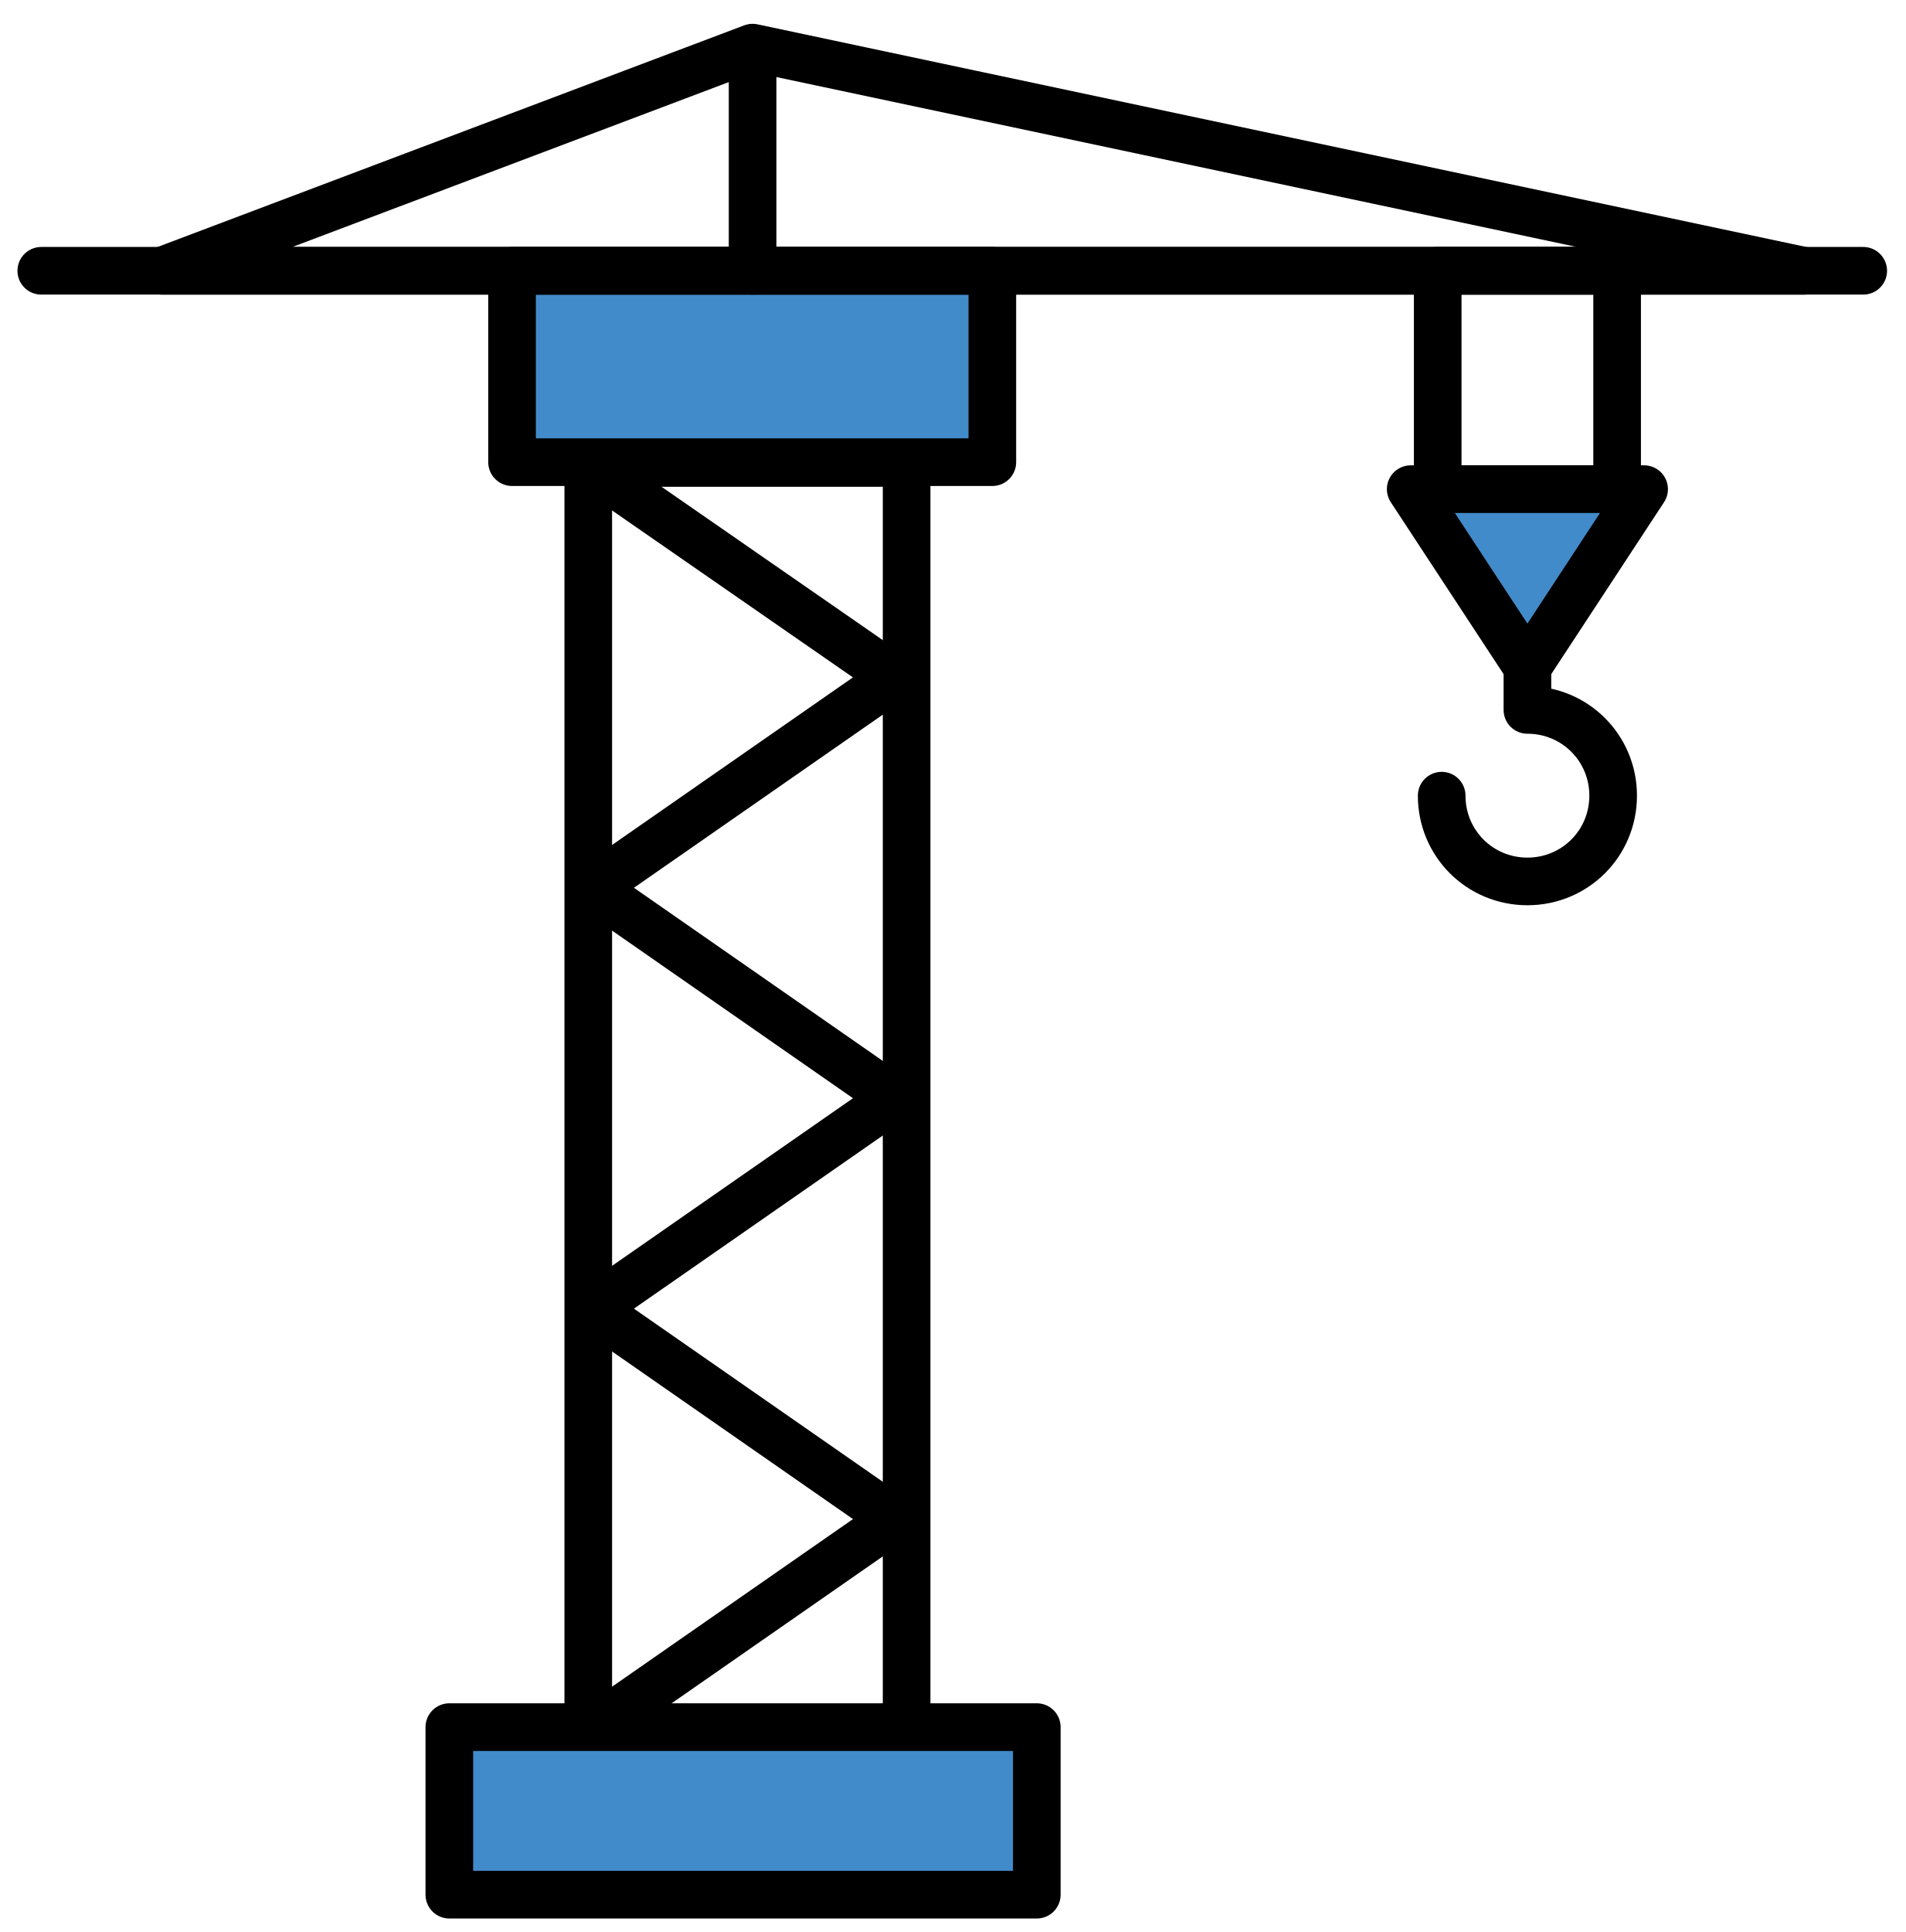
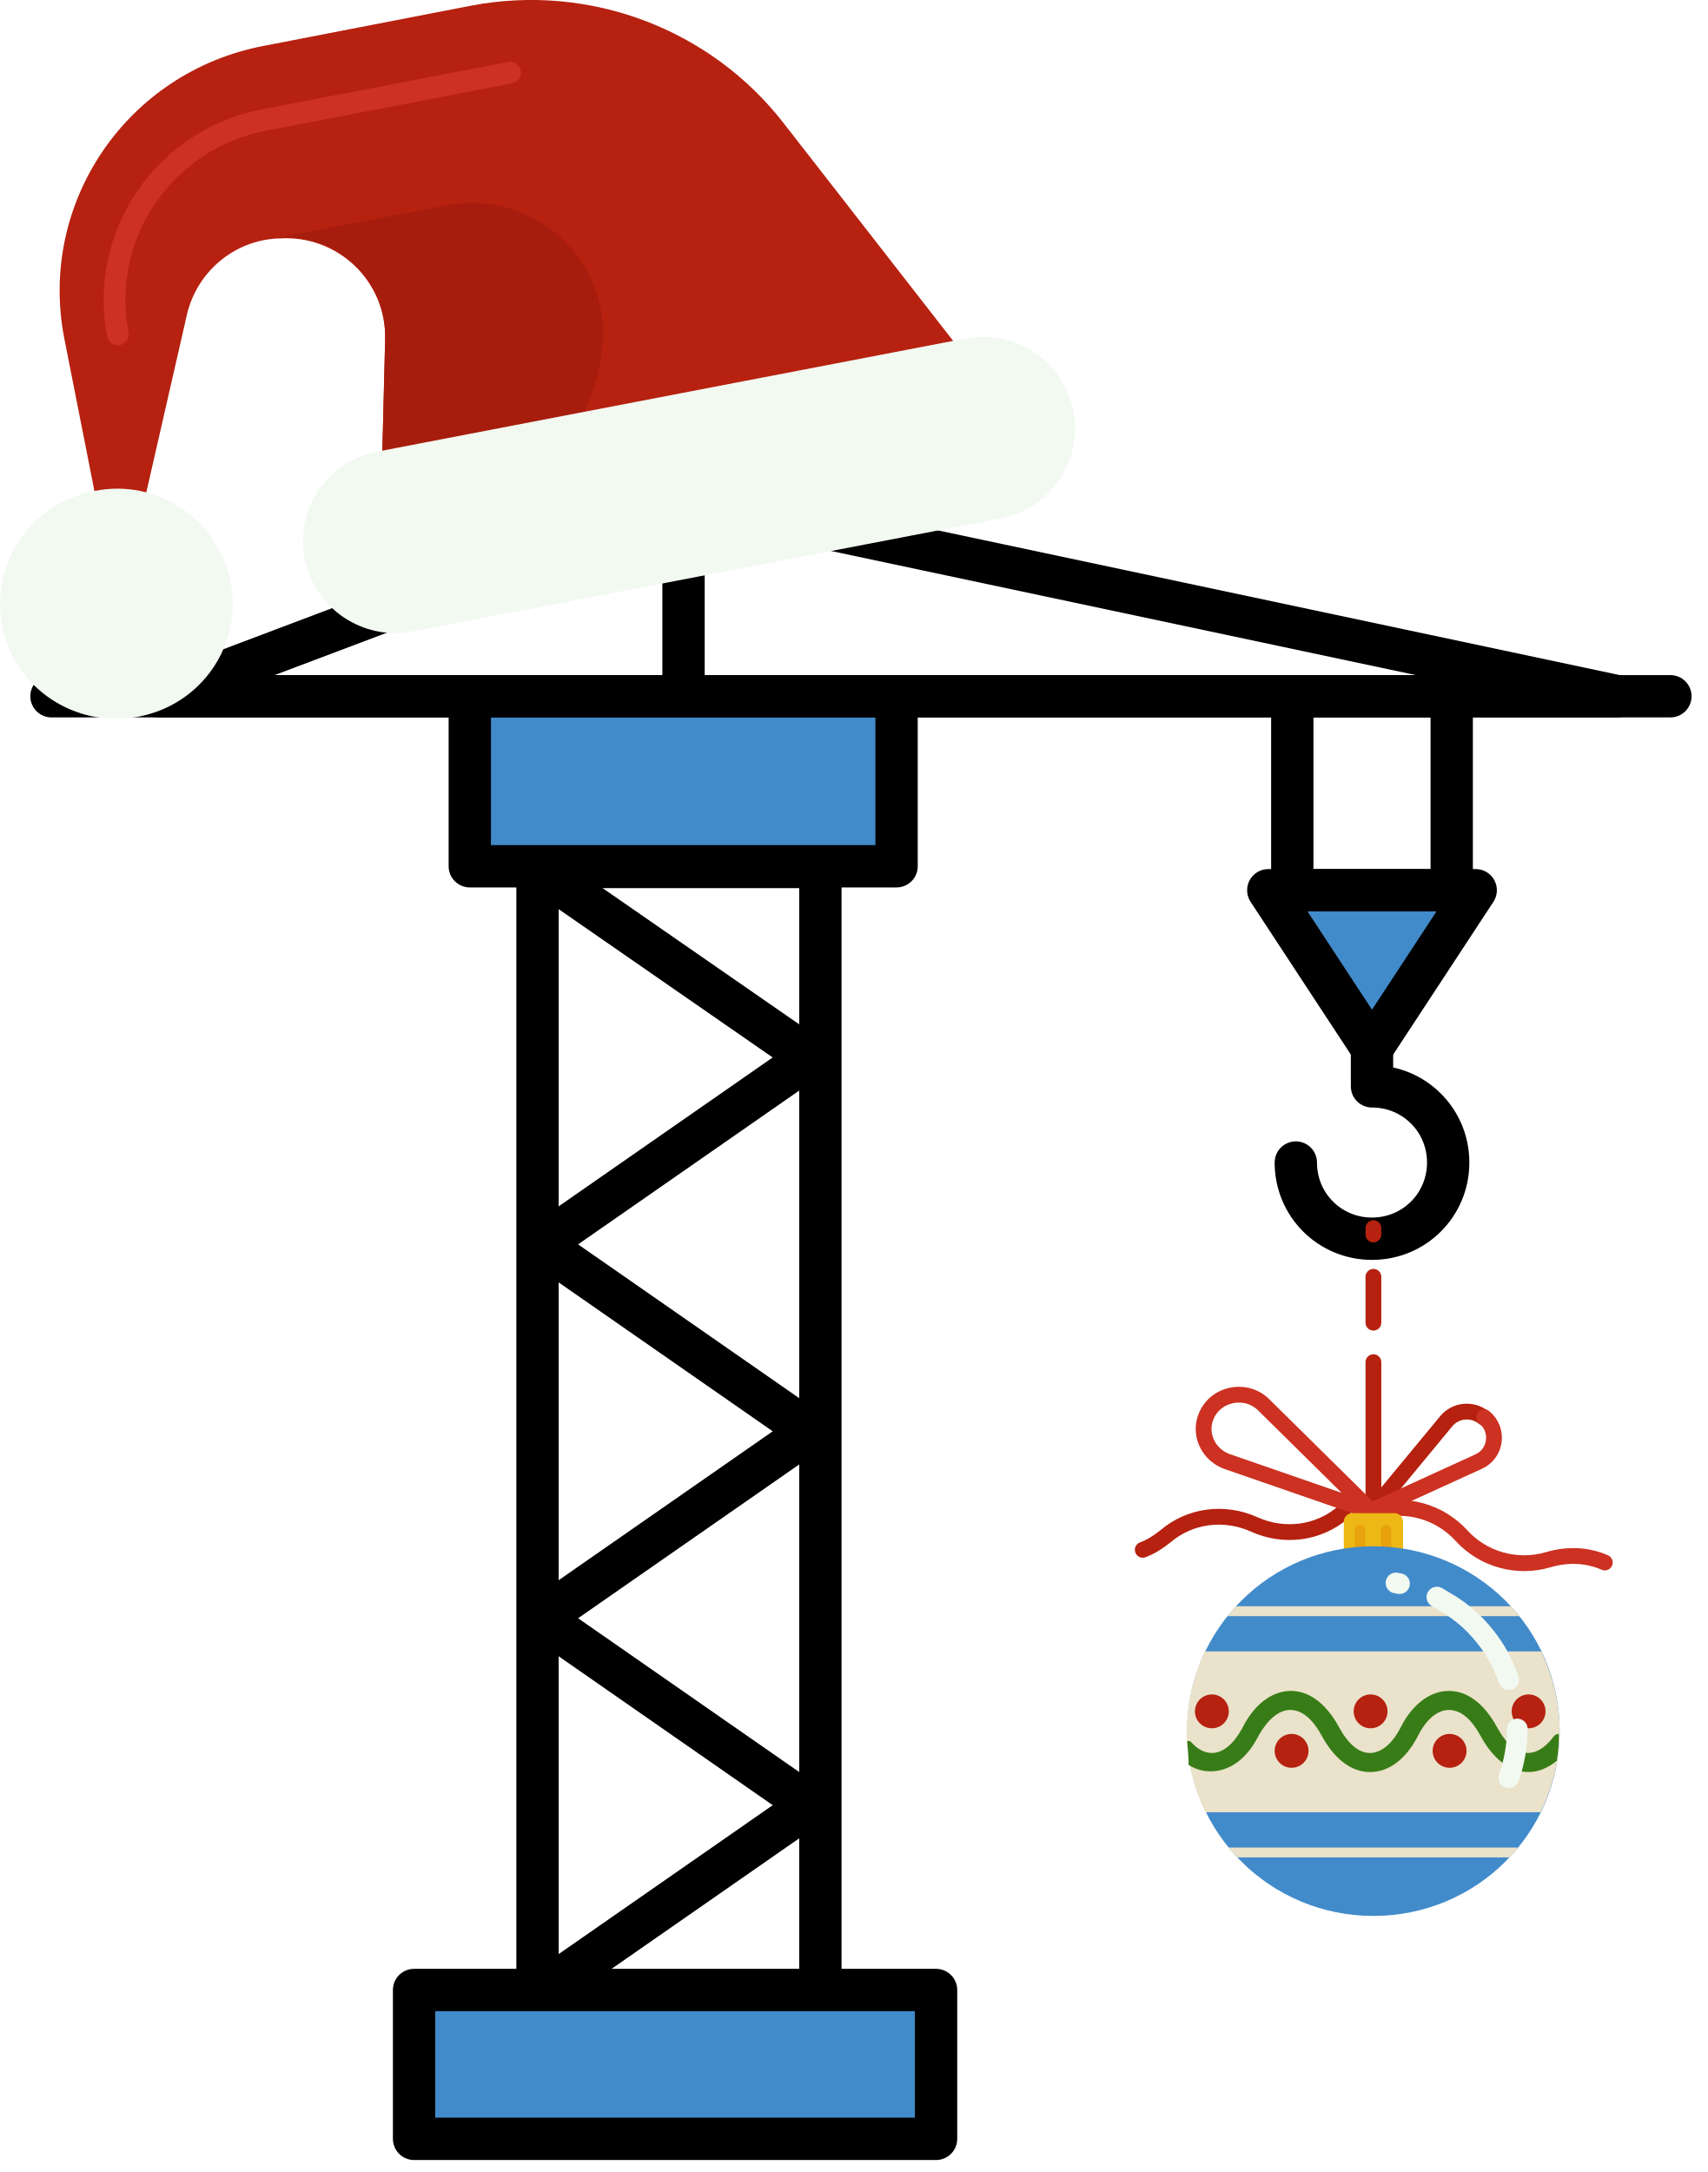
- <svg xmlns="http://www.w3.org/2000/svg" version="1.1" id="Слой_1" x="0px" y="0px" viewBox="0 0 240 243.3" xml:space="preserve">
+ <svg xmlns="http://www.w3.org/2000/svg" version="1.1" id="Слой_1" x="0px" y="0px" viewBox="0 0 242.1 307.9" style="enable-background:new 0 0 242.1 307.9;" xml:space="preserve">
  <style type="text/css">
	.st0{display:none;}
	.st1{fill:#428BCA;stroke:#000000;stroke-width:6;stroke-linejoin:round;stroke-miterlimit:10;}
	.st2{fill:none;stroke:#000000;stroke-width:6;stroke-miterlimit:10;}
	.st3{fill:none;stroke:#000000;stroke-width:4;stroke-miterlimit:10;}
	.st4{fill:none;stroke:#000000;stroke-width:6;stroke-linecap:round;stroke-linejoin:round;stroke-miterlimit:10;}
	.st5{fill:none;stroke:#000000;stroke-width:6;stroke-linejoin:round;stroke-miterlimit:10;}
	.st6{fill:#428BCA;stroke:#000000;stroke-width:6;stroke-linecap:round;stroke-linejoin:round;stroke-miterlimit:10;}
+ 	.st7{fill:#B62110;}
+ 	.st8{fill:none;stroke:#CC3122;stroke-width:3.094;stroke-linecap:round;stroke-miterlimit:10;}
+ 	.st9{fill:#F2F9F1;}
+ 	.st10{fill:#A71D0D;}
+ 	.st11{fill:none;stroke:#B62110;stroke-width:2.239;stroke-linecap:round;stroke-miterlimit:10;}
+ 	.st12{fill:none;stroke:#B62110;stroke-width:2.24;stroke-linecap:round;stroke-linejoin:round;stroke-miterlimit:10;}
+ 	.st13{fill:none;stroke:#CC3122;stroke-width:2.239;stroke-linejoin:round;stroke-miterlimit:10;}
+ 	.st14{fill:none;stroke:#CC3122;stroke-width:2.239;stroke-linecap:round;stroke-miterlimit:10;}
+ 	.st15{fill:none;stroke:#CC3122;stroke-width:2.24;stroke-linecap:round;stroke-linejoin:round;stroke-miterlimit:10;}
+ 	.st16{fill:#EDB815;}
+ 	.st17{fill:none;stroke:#E8A20C;stroke-width:1.466;stroke-linecap:round;}
+ 	.st18{fill:#428BCA;}
+ 	.st19{fill:#EAE2CA;}
+ 	.st20{fill:#387C17;}
+ 	.st21{fill:none;stroke:#F2F9F1;stroke-width:2.932;stroke-linecap:round;stroke-miterlimit:10;}
</style>
-   <path class="st0" d="M361.5-187.4v-16.4h-23.4L156.7-259v-10.3H58.4v11.5l-100.4,54h-22.5v32.8h-41v98.3h98.3V-171h-41v-16.4H58.3  v409.7H1v16.4h213v-16.4h-57.4v-409.7h106.5v49.2H228L240.3-89h22.8v25.4c-18.7,3.8-32.8,20.4-32.8,40.1c0,22.6,18.4,41,41,41  s41-18.4,41-41H296c0,13.6-11,24.6-24.6,24.6s-24.6-11-24.6-24.6s11-24.6,24.6-24.6h8.2v-41h22.8l12.3-49.2h-35.1v-49.1H361.5z   M-23.6-89h-65.5v-65.5h65.5V-89z M289.6-105.4h-36.4l-4.1-16.4h44.6L289.6-105.4z M140.3-252.9v49.2H74.8v-49.2H140.3z M-7.5-203.8  l65.8-35.4v35.4H-7.5z M129.8-187.4l-55.1,68.8v-68.8H129.8z M140.3,127.3L85.2,58.5l55.1-68.8V127.3z M74.7-92.3l55.1,68.8  L74.7,45.3L74.7-92.3L74.7-92.3z M74.7,71.6l55.1,68.8l-55.1,68.8L74.7,71.6L74.7,71.6z M140.3-36.6l-55.1-68.8l55.1-68.8V-36.6z   M85.2,222.3l55.1-68.8v68.8L85.2,222.3L85.2,222.3z M156.7-241.9l125.2,38.1H156.7V-241.9z" />
-   <rect x="64.5" y="34.1" class="st1" width="60.5" height="24.1" />
-   <rect x="74.1" y="58.3" class="st2" width="40.1" height="168.9" />
-   <line class="st3" x1="130.6" y1="227.1" x2="56.6" y2="227.1" />
-   <line class="st4" x1="234.7" y1="34.1" x2="5.2" y2="34.1" />
-   <rect x="181.1" y="34.1" class="st5" width="22.6" height="27.5" />
-   <polygon class="st1" points="207.1,61.6 177.7,61.6 192.4,84 " />
-   <path class="st4" d="M181.6,100.2c0,6,4.8,10.8,10.8,10.8c6,0,10.8-4.8,10.8-10.8c0-6-4.8-10.8-10.8-10.8v-0.1V84" />
-   <polygon class="st4" points="227.2,34.1 94.8,6 20.4,34.1 " />
-   <line class="st4" x1="94.8" y1="8.6" x2="94.8" y2="34.1" />
-   <polyline class="st5" points="74.6,58.9 112.7,85.3 74.6,111.8 112.7,138.3 74.6,164.8 112.7,191.3 74.6,217.8 " />
-   <rect x="56.6" y="217.5" class="st6" width="74" height="21.1" />
+   <path class="st0" d="M363.6-122.8v-16.4h-23.4l-181.4-55.2v-10.3H60.5v11.5l-100.4,54h-22.5v32.8h-41v98.3h98.3v-98.3h-41v-16.4  H60.4v409.7H3.1v16.4h213v-16.4h-57.4v-409.7h106.5v49.2h-35.1l12.3,49.2h22.8V1c-18.7,3.8-32.8,20.4-32.8,40.1  c0,22.6,18.4,41,41,41s41-18.4,41-41h-16.3c0,13.6-11,24.6-24.6,24.6s-24.6-11-24.6-24.6s11-24.6,24.6-24.6h8.2v-41h22.8l12.3-49.2  h-35.1v-49.1H363.6z M-21.5-24.4H-87v-65.5h65.5C-21.5-89.9-21.5-24.4-21.5-24.4z M291.7-40.8h-36.4l-4.1-16.4h44.6L291.7-40.8z   M142.4-188.3v49.2H76.9v-49.2H142.4z M-5.4-139.2l65.8-35.4v35.4L-5.4-139.2L-5.4-139.2z M131.9-122.8L76.8-54v-68.8H131.9z   M142.4,191.9l-55.1-68.8l55.1-68.8L142.4,191.9L142.4,191.9z M76.8-27.7l55.1,68.8l-55.1,68.8V-27.7L76.8-27.7z M76.8,136.2  l55.1,68.8l-55.1,68.8L76.8,136.2L76.8,136.2z M142.4,28L87.3-40.8l55.1-68.8V28z M87.3,286.9l55.1-68.8v68.8H87.3L87.3,286.9z   M158.8-177.3L284-139.2H158.8V-177.3z" />
+   <rect x="66.6" y="98.7" class="st1" width="60.5" height="24.1" />
+   <rect x="76.2" y="122.9" class="st2" width="40.1" height="168.9" />
+   <line class="st3" x1="132.7" y1="291.7" x2="58.7" y2="291.7" />
+   <line class="st4" x1="236.8" y1="98.7" x2="7.3" y2="98.7" />
+   <rect x="183.2" y="98.7" class="st5" width="22.6" height="27.5" />
+   <polygon class="st1" points="209.2,126.2 179.8,126.2 194.5,148.6 " />
+   <path class="st4" d="M183.7,164.8c0,6,4.8,10.8,10.8,10.8s10.8-4.8,10.8-10.8s-4.8-10.8-10.8-10.8v-0.1v-5.3" />
+   <polygon class="st4" points="229.3,98.7 96.9,70.6 22.5,98.7 " />
+   <line class="st4" x1="96.9" y1="73.2" x2="96.9" y2="98.7" />
+   <polyline class="st5" points="76.7,123.5 114.8,149.9 76.7,176.4 114.8,202.9 76.7,229.4 114.8,255.9 76.7,282.4 " />
+   <rect x="58.7" y="282.1" class="st6" width="74" height="21.1" />
+   <g>
+     <path class="st7" d="M13.7,71.2c0.7,3.6,5.9,3.7,6.7,0.1l6.1-26.7c1.4-6,6.6-10.5,12.9-10.8l0.3,0c8.2-0.5,15.1,6.1,14.9,14.3   L54,72.2L141.1,56l-29.9-38.4C100.8,4.1,83.6-2.4,66.8,0.8l0,0L37.4,6.5C18,10.2,5.4,28.7,9.1,47.9L13.7,71.2z" />
+     <path class="st8" d="M72.3,10.3l-34.8,6.7C23.3,19.7,14,33.3,16.7,47.4" />
+     <path class="st9" d="M32.7,82.5c1.7,8.9-4.1,17.4-13.1,19.1S2,97.5,0.3,88.7c-1.7-8.9,4.1-17.4,13.1-19.1   C22.3,67.8,30.9,73.6,32.7,82.5z" />
+     <path class="st10" d="M54.6,48L54,72.2l21-3.9c5.8-4.7,9.7-11.5,10.4-19.3c1.2-12.2-9.8-22.2-22-19.9l-24,4.6l0.3,0   C47.9,33.2,54.8,39.8,54.6,48z" />
+   </g>
+   <g>
+     <path class="st9" d="M141.8,73.5l-83.2,16c-7.1,1.4-14-3.2-15.4-10.3l0,0c-1.4-7.1,3.3-13.9,10.4-15.2l83.2-16   c7.1-1.4,14,3.2,15.4,10.3l0,0C153.5,65.3,148.9,72.2,141.8,73.5z" />
+   </g>
+   <path class="st11" d="M190.4,214.4c-3.5,3-8.4,3.6-12.6,1.7l0,0c-4.2-1.9-9.1-1.3-12.6,1.7l0,0c-1,0.8-2.1,1.5-3.2,1.9" />
+   <line class="st11" x1="194.7" y1="193.1" x2="194.7" y2="214.3" />
+   <line class="st11" x1="194.7" y1="181" x2="194.7" y2="187.5" />
+   <line class="st11" x1="194.7" y1="174.1" x2="194.7" y2="175" />
+   <path class="st12" d="M194.5,214.2l10.5-12.7c1.3-1.6,3.7-1.9,5.4-0.5l0,0" />
+   <path class="st13" d="M170.9,201L170.9,201c1.2-3.4,5.6-4.4,8.2-1.9l15.4,15.2l-20.5-7.1C171.4,206.3,170,203.5,170.9,201z" />
+   <path class="st14" d="M194.9,214.3c4.4-1.4,9.2,0,12.3,3.4l0,0c3.1,3.4,7.9,4.7,12.3,3.4l0,0c2.7-0.8,5.5-0.7,8,0.4" />
+   <path class="st15" d="M210.4,200.9c2.2,1.8,1.7,5.2-0.8,6.3l-15.1,6.9" />
+   <path class="st16" d="M191.7,214.5h6c0.6,0,1.2,0.5,1.2,1.2v10.7h-8.4v-10.7C190.5,215.1,191,214.5,191.7,214.5z" />
+   <g>
+     <line class="st17" x1="196.5" y1="216.9" x2="196.5" y2="224.5" />
+     <line class="st17" x1="192.8" y1="216.9" x2="192.8" y2="224.5" />
+   </g>
+   <path class="st18" d="M194.7,219.2c-14.6,0-26.4,11.7-26.4,26.2c0,14.5,11.8,26.2,26.4,26.2c14.6,0,26.4-11.7,26.4-26.2  C221.1,230.9,209.3,219.2,194.7,219.2z" />
+   <path class="st19" d="M170.8,234.1h47.7c1.6,3.4,2.6,7.2,2.6,11.3c0,4.1-1,8-2.7,11.5h-47.5c-1.7-3.5-2.7-7.4-2.7-11.5  C168.3,241.4,169.2,237.5,170.8,234.1z" />
+   <path class="st20" d="M168.3,246.8c0.2,0,0.5,0,0.6,0.2c0.9,1,1.9,1.5,2.9,1.5l0,0.8v-0.8c1.6,0,3.1-1.3,4.3-3.5l0.1-0.2  c1.7-3.3,4.2-5.1,6.8-5.1c2.6,0,5,1.8,6.8,5.1c1.3,2.4,2.8,3.7,4.4,3.7c1.6,0,3.2-1.3,4.4-3.7c1.7-3.3,4.2-5.1,6.8-5.1  c2.6,0,5,1.8,6.8,5.1c1.3,2.4,2.8,3.7,4.4,3.7c1.6,0,2.9-1.3,3.7-2.4c0.2-0.2,0.4-0.3,0.7-0.3c0,1.3-0.1,2.6-0.3,3.8  c-1.2,1-2.6,1.6-4,1.6c-2.6,0-5-1.8-6.8-5.1c-1.3-2.4-2.8-3.7-4.5-3.7c-1.6,0-3.2,1.3-4.4,3.7c-1.7,3.3-4.1,5.1-6.8,5.1  c-2.6,0-5-1.8-6.8-5.1c-1.3-2.4-2.8-3.7-4.5-3.7c-1.6,0-3.1,1.3-4.4,3.5l-0.1,0.2c-1.7,3.3-4.1,5-6.8,5c-1.1,0-2.1-0.3-3.1-0.9  C168.5,249,168.4,247.9,168.3,246.8z" />
+   <g>
+     <ellipse class="st7" cx="205.5" cy="248.2" rx="2.4" ry="2.4" />
+     <ellipse class="st7" cx="183.1" cy="248.2" rx="2.4" ry="2.4" />
+     <ellipse class="st7" cx="216.7" cy="242.6" rx="2.4" ry="2.4" />
+     <ellipse class="st7" cx="194.3" cy="242.6" rx="2.4" ry="2.4" />
+     <ellipse class="st7" cx="171.8" cy="242.6" rx="2.4" ry="2.4" />
+   </g>
+   <path class="st19" d="M214.2,227.7c0.4,0.5,0.8,0.9,1.2,1.4H174c0.4-0.5,0.8-1,1.2-1.4H214.2z" />
+   <path class="st19" d="M214,263.3h-38.6c-0.4-0.5-0.9-0.9-1.3-1.4h41.1C214.8,262.4,214.4,262.9,214,263.3z" />
+   <g>
+     <path class="st21" d="M198.4,224.5c-0.2,0-0.3-0.1-0.5-0.1" />
+     <path class="st21" d="M213.9,238.1c-0.6-1.6-1.3-3.1-2.2-4.5c-1.5-2.3-3.5-4.4-6-6c-0.7-0.4-1.3-0.8-2-1.2" />
+     <path class="st21" d="M213.9,252c0.8-2.3,1.2-4.6,1.2-6.9" />
+   </g>
</svg>
